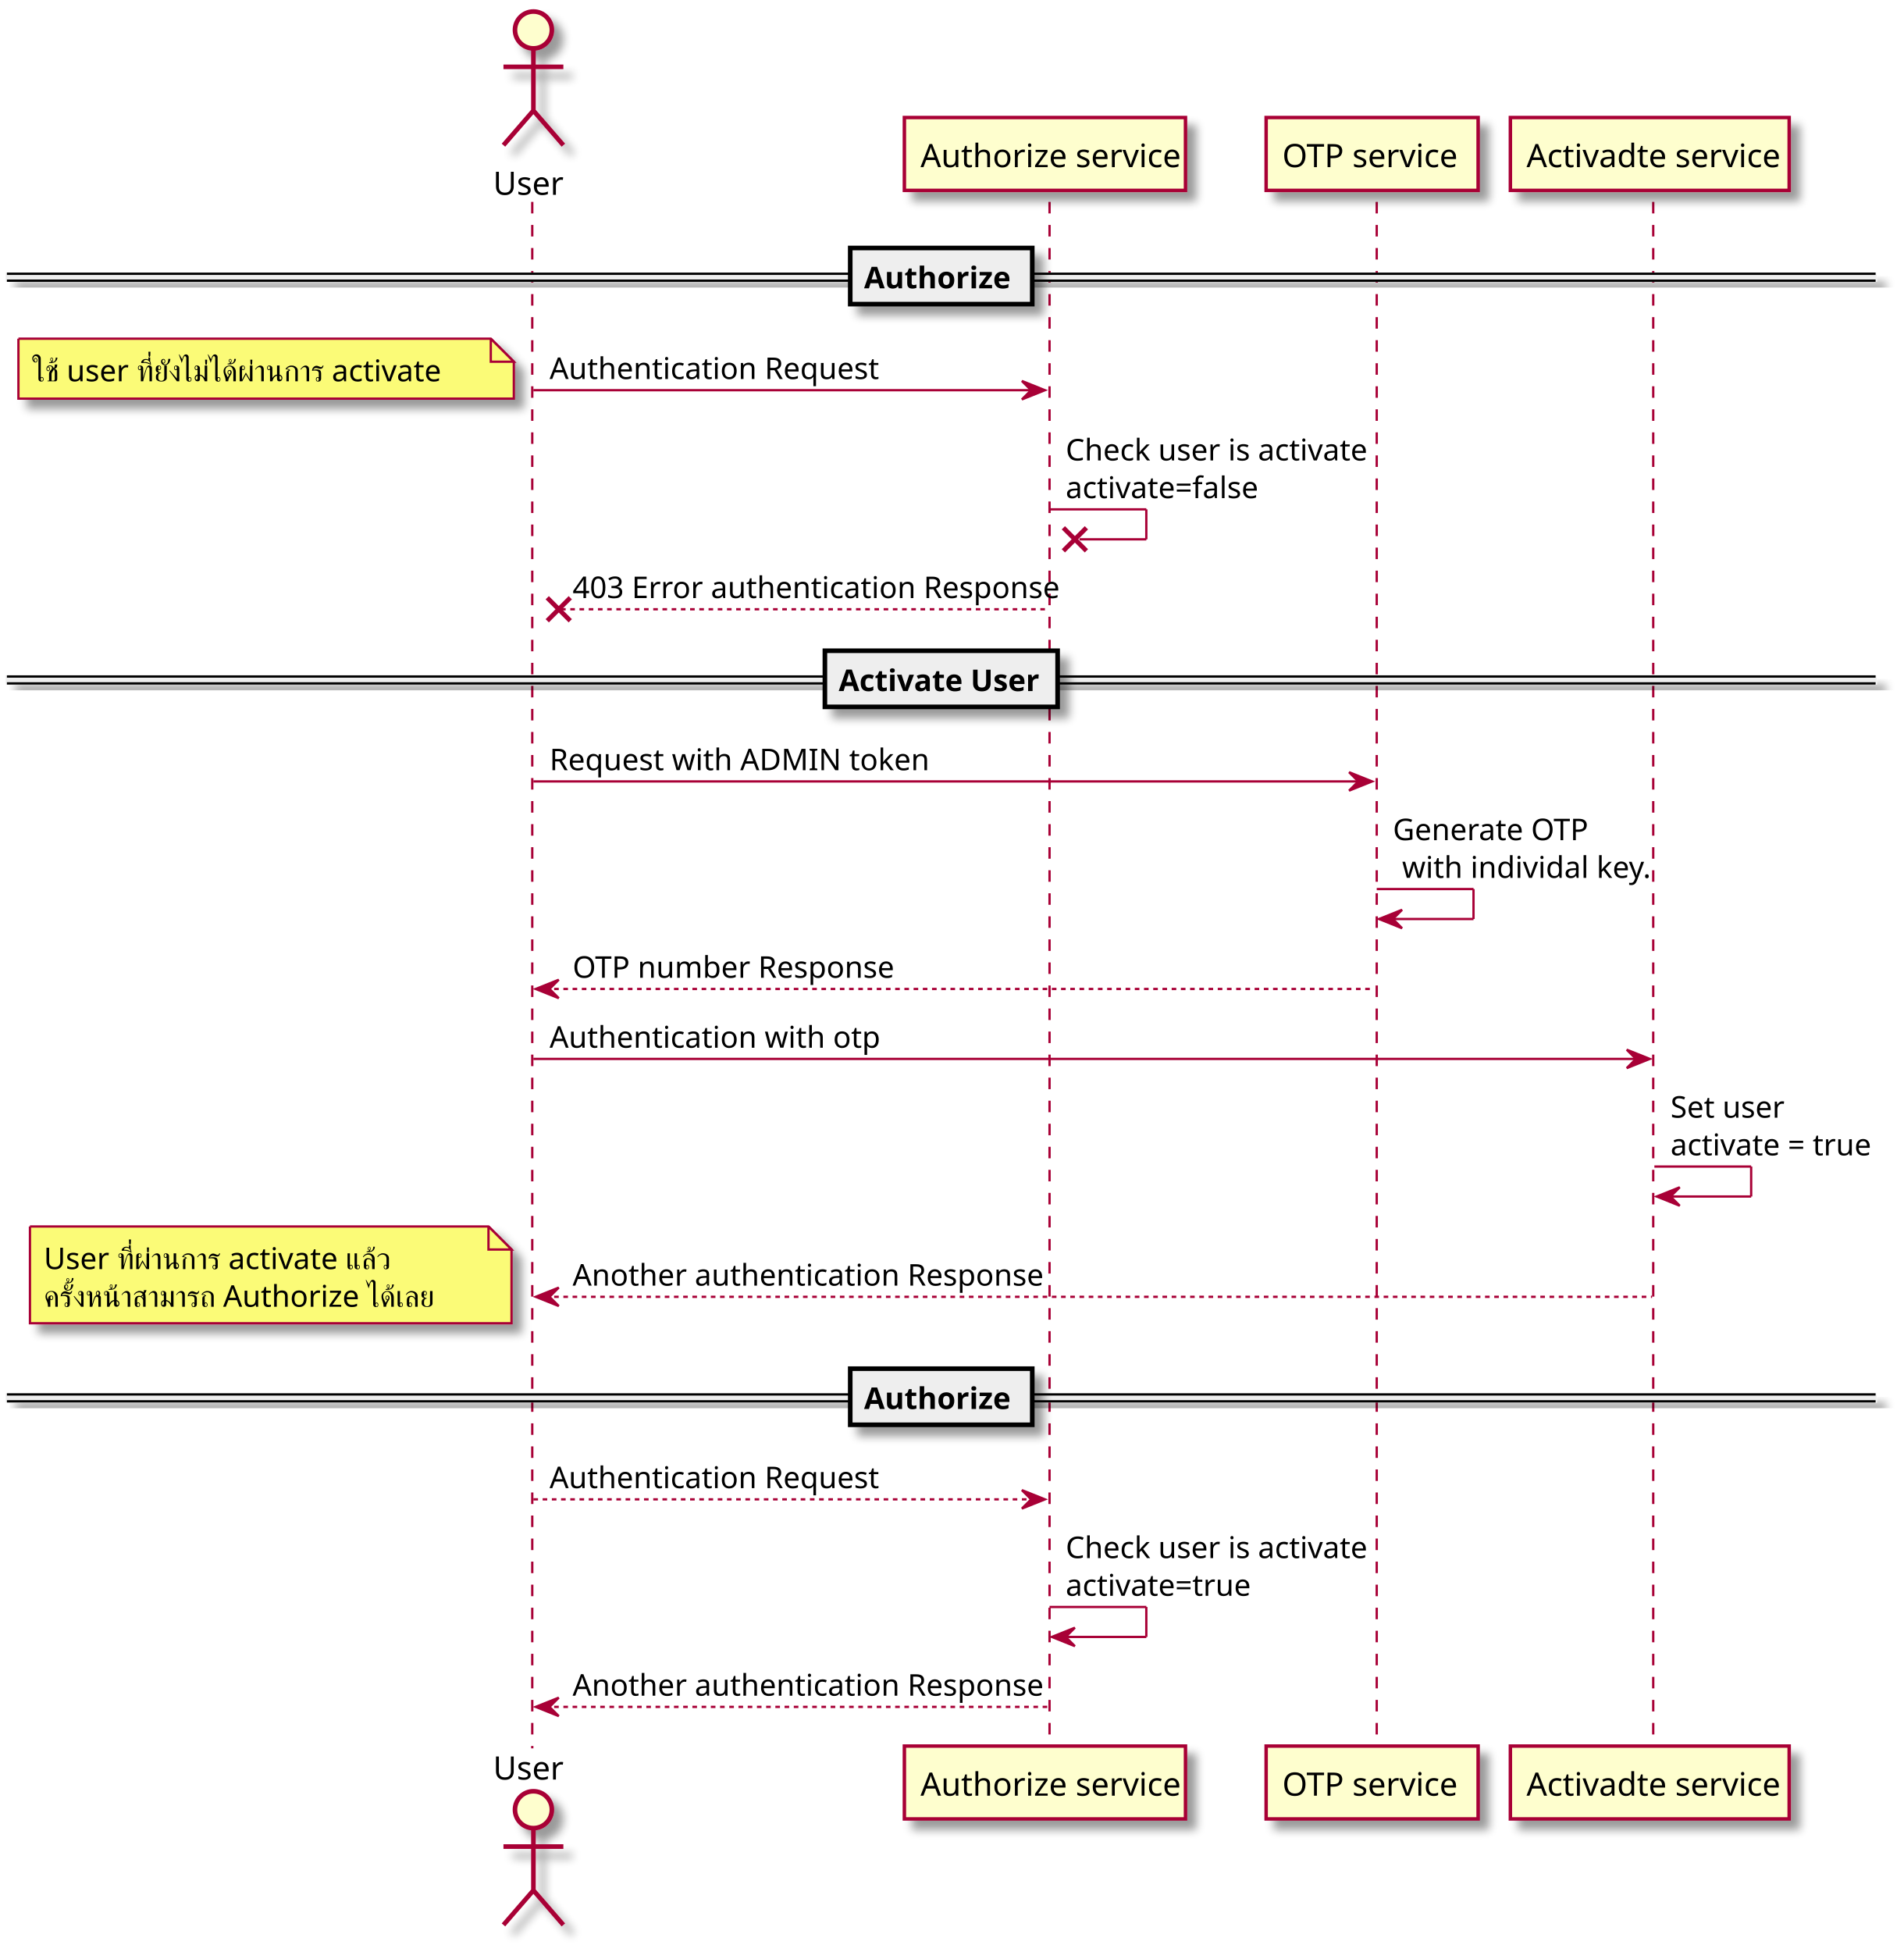
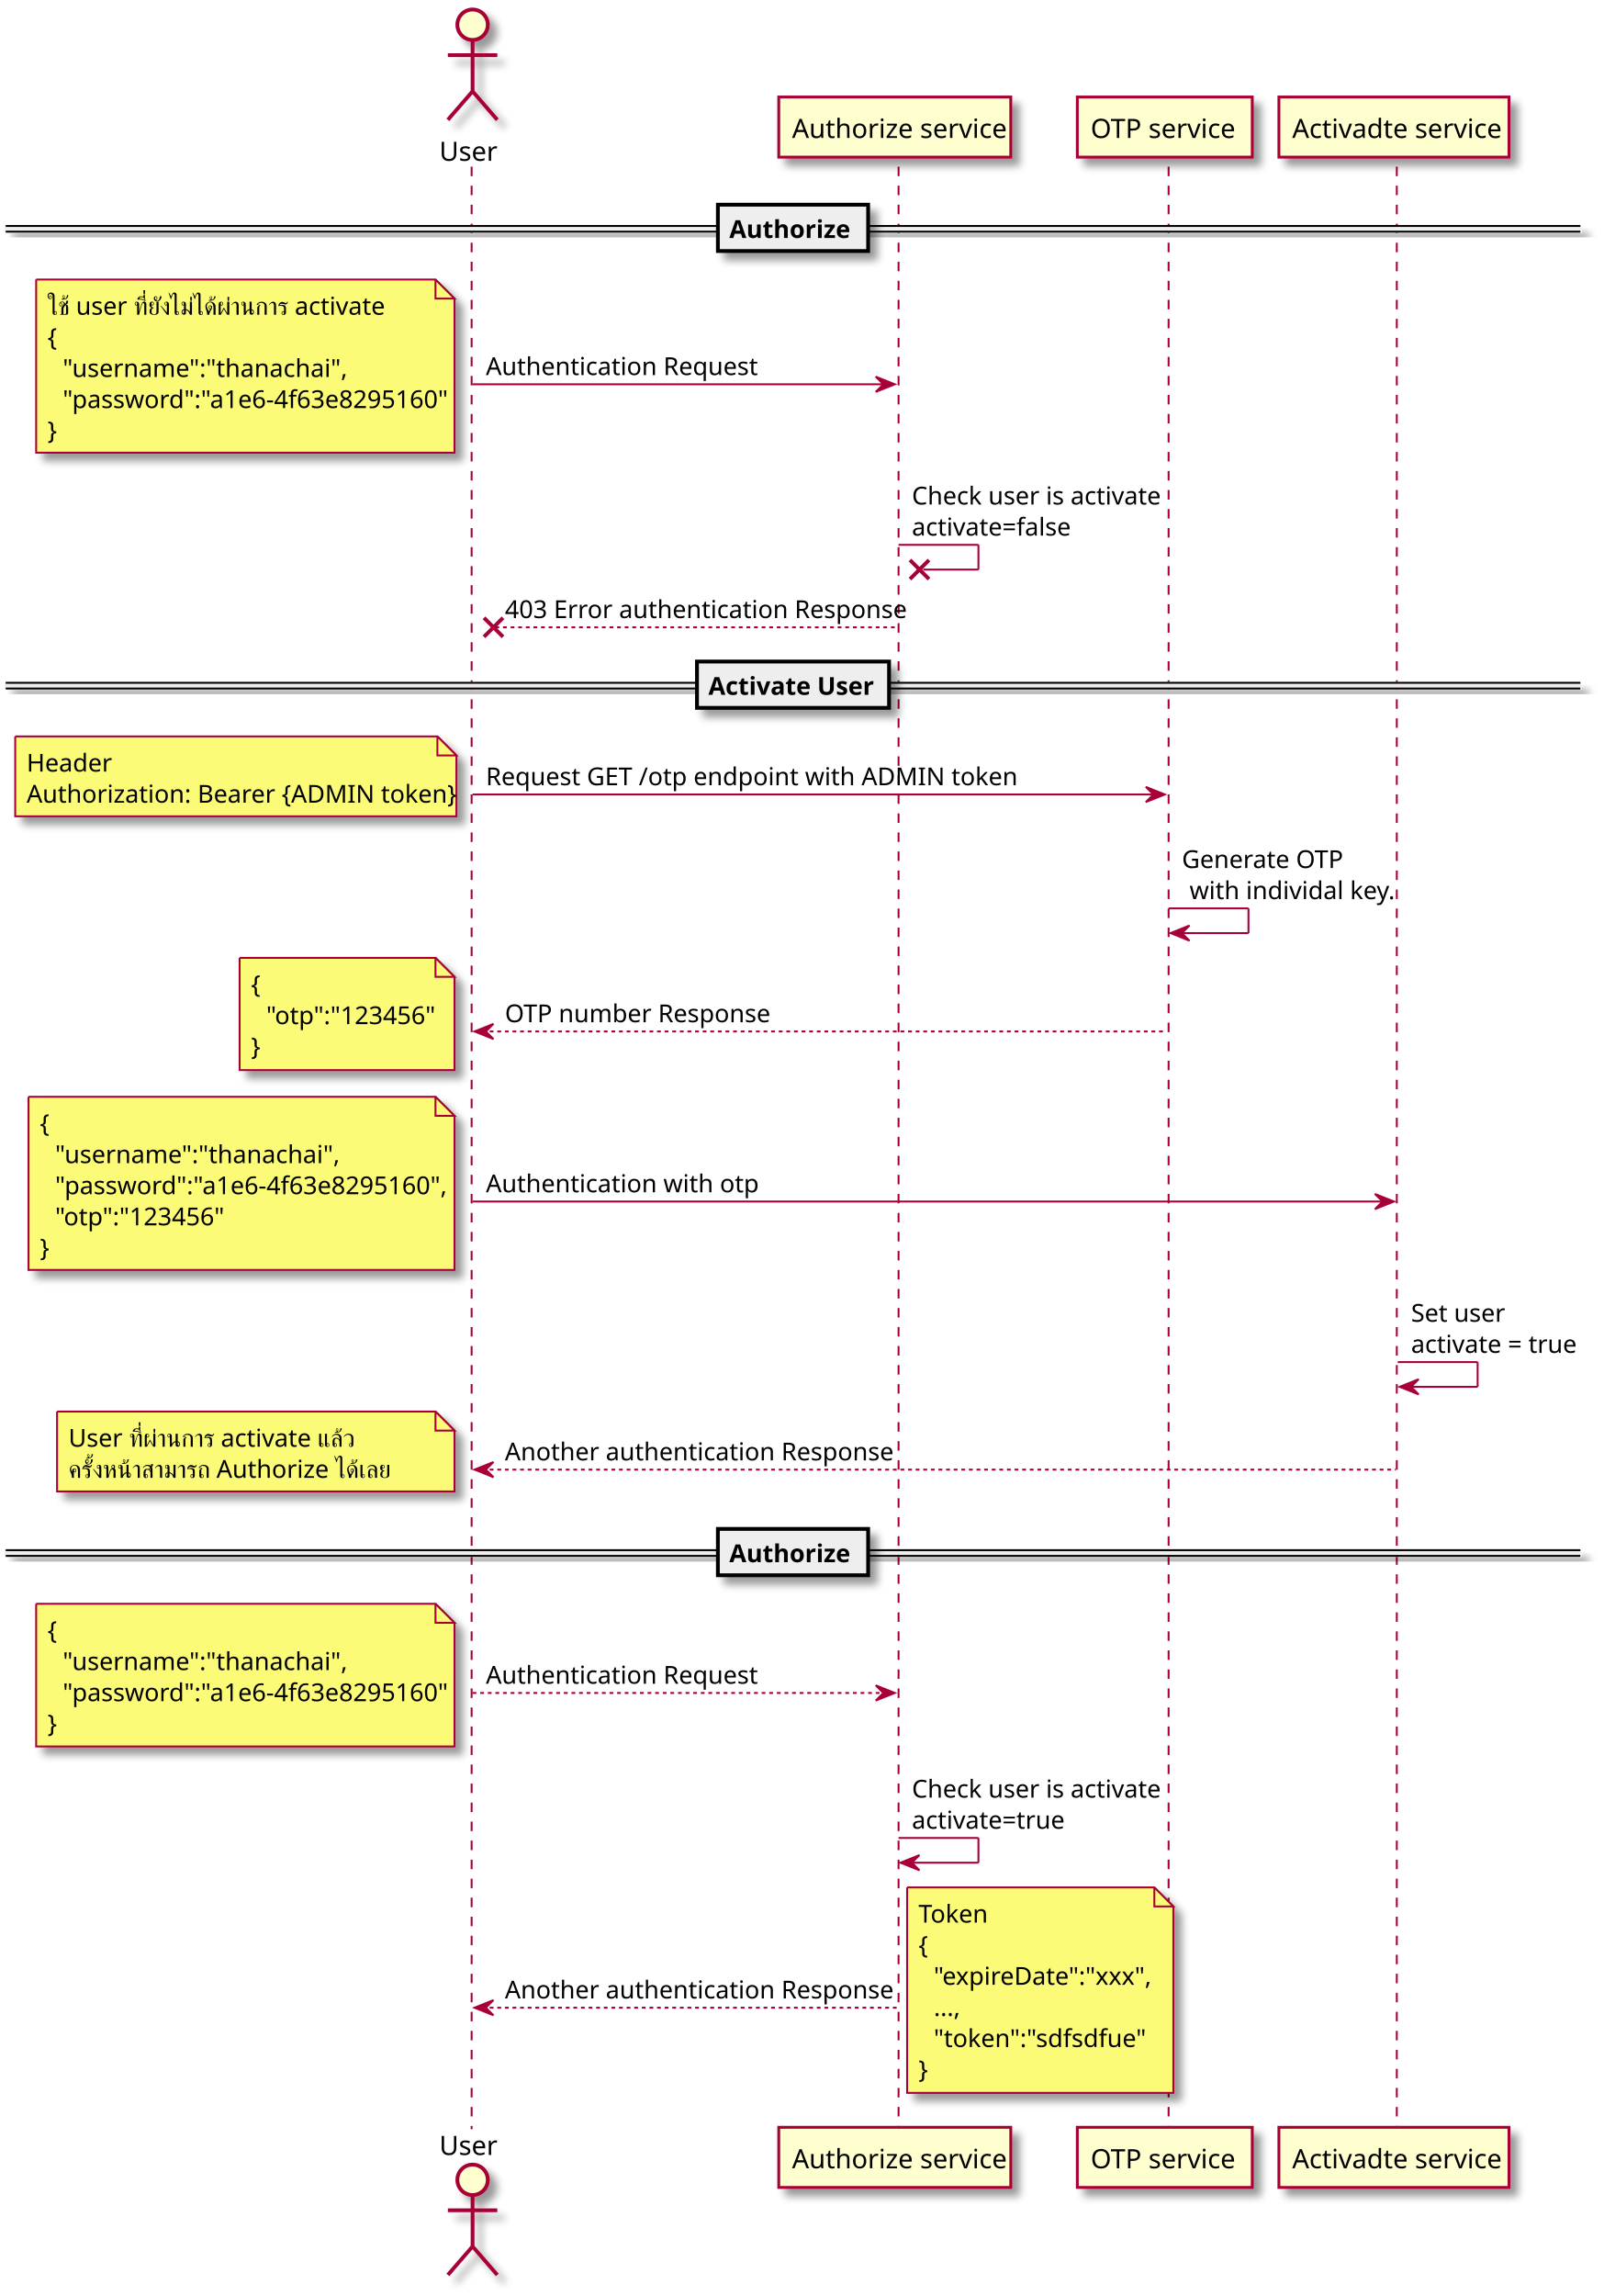
- <svg xmlns="http://www.w3.org/2000/svg" contentScriptType="application/ecmascript" contentStyleType="text/css" height="847px" preserveAspectRatio="none" style="width:826px;height:847px;" version="1.1" viewBox="0 0 826 847" width="826px" zoomAndPan="magnify">
+ <svg xmlns="http://www.w3.org/2000/svg" contentScriptType="application/ecmascript" contentStyleType="text/css" height="1207px" preserveAspectRatio="none" style="width:843px;height:1207px;" version="1.1" viewBox="0 0 843 1207" width="843px" zoomAndPan="magnify">
  <defs>
-     <filter height="300%" id="fvis1w9tyepz7" width="300%" x="-1" y="-1">
+     <filter height="300%" id="fhvqhu3u4cafa" width="300%" x="-1" y="-1">
      <feGaussianBlur result="blurOut" stdDeviation="2.0" />
      <feColorMatrix in="blurOut" result="blurOut2" type="matrix" values="0 0 0 0 0 0 0 0 0 0 0 0 0 0 0 0 0 0 .4 0" />
      <feOffset dx="4.0" dy="4.0" in="blurOut2" result="blurOut3" />
      <feBlend in="SourceGraphic" in2="blurOut3" mode="normal" />
    </filter>
  </defs>
  <g>
-     <line style="stroke: #A80036; stroke-width: 1.0; stroke-dasharray: 5.0,5.0;" x1="231" x2="231" y1="87.609" y2="758.641" />
-     <line style="stroke: #A80036; stroke-width: 1.0; stroke-dasharray: 5.0,5.0;" x1="455.5" x2="455.5" y1="87.609" y2="758.641" />
-     <line style="stroke: #A80036; stroke-width: 1.0; stroke-dasharray: 5.0,5.0;" x1="597.5" x2="597.5" y1="87.609" y2="758.641" />
-     <line style="stroke: #A80036; stroke-width: 1.0; stroke-dasharray: 5.0,5.0;" x1="717.5" x2="717.5" y1="87.609" y2="758.641" />
-     <text fill="#000000" font-family="sans-serif" font-size="14" lengthAdjust="spacingAndGlyphs" textLength="29" x="214" y="84.533">User</text>
-     <ellipse cx="231.5" cy="13" fill="#FEFECE" filter="url(#fvis1w9tyepz7)" rx="8" ry="8" style="stroke: #A80036; stroke-width: 2.0;" />
-     <path d="M231.5,21 L231.5,48 M218.5,29 L244.5,29 M231.5,48 L218.5,63 M231.5,48 L244.5,63 " fill="none" filter="url(#fvis1w9tyepz7)" style="stroke: #A80036; stroke-width: 2.0;" />
-     <text fill="#000000" font-family="sans-serif" font-size="14" lengthAdjust="spacingAndGlyphs" textLength="29" x="214" y="772.174">User</text>
-     <ellipse cx="231.5" cy="785.25" fill="#FEFECE" filter="url(#fvis1w9tyepz7)" rx="8" ry="8" style="stroke: #A80036; stroke-width: 2.0;" />
-     <path d="M231.5,793.25 L231.5,820.25 M218.5,801.25 L244.5,801.25 M231.5,820.25 L218.5,835.25 M231.5,820.25 L244.5,835.25 " fill="none" filter="url(#fvis1w9tyepz7)" style="stroke: #A80036; stroke-width: 2.0;" />
-     <rect fill="#FEFECE" filter="url(#fvis1w9tyepz7)" height="31.609" style="stroke: #A80036; stroke-width: 1.5;" width="122" x="392.5" y="51" />
-     <text fill="#000000" font-family="sans-serif" font-size="14" lengthAdjust="spacingAndGlyphs" textLength="108" x="399.5" y="72.533">Authorize service</text>
-     <rect fill="#FEFECE" filter="url(#fvis1w9tyepz7)" height="31.609" style="stroke: #A80036; stroke-width: 1.5;" width="122" x="392.5" y="757.641" />
-     <text fill="#000000" font-family="sans-serif" font-size="14" lengthAdjust="spacingAndGlyphs" textLength="108" x="399.5" y="779.174">Authorize service</text>
-     <rect fill="#FEFECE" filter="url(#fvis1w9tyepz7)" height="31.609" style="stroke: #A80036; stroke-width: 1.5;" width="92" x="549.5" y="51" />
-     <text fill="#000000" font-family="sans-serif" font-size="14" lengthAdjust="spacingAndGlyphs" textLength="78" x="556.5" y="72.533">OTP service</text>
-     <rect fill="#FEFECE" filter="url(#fvis1w9tyepz7)" height="31.609" style="stroke: #A80036; stroke-width: 1.5;" width="92" x="549.5" y="757.641" />
-     <text fill="#000000" font-family="sans-serif" font-size="14" lengthAdjust="spacingAndGlyphs" textLength="78" x="556.5" y="779.174">OTP service</text>
-     <rect fill="#FEFECE" filter="url(#fvis1w9tyepz7)" height="31.609" style="stroke: #A80036; stroke-width: 1.5;" width="121" x="655.5" y="51" />
-     <text fill="#000000" font-family="sans-serif" font-size="14" lengthAdjust="spacingAndGlyphs" textLength="107" x="662.5" y="72.533">Activadte service</text>
-     <rect fill="#FEFECE" filter="url(#fvis1w9tyepz7)" height="31.609" style="stroke: #A80036; stroke-width: 1.5;" width="121" x="655.5" y="757.641" />
-     <text fill="#000000" font-family="sans-serif" font-size="14" lengthAdjust="spacingAndGlyphs" textLength="107" x="662.5" y="779.174">Activadte service</text>
-     <rect fill="#EEEEEE" filter="url(#fvis1w9tyepz7)" height="3" style="stroke: #EEEEEE; stroke-width: 1.0;" width="811" x="3" y="118.785" />
-     <line style="stroke: #000000; stroke-width: 1.0;" x1="3" x2="814" y1="118.785" y2="118.785" />
-     <line style="stroke: #000000; stroke-width: 1.0;" x1="3" x2="814" y1="121.785" y2="121.785" />
-     <rect fill="#EEEEEE" filter="url(#fvis1w9tyepz7)" height="24.352" style="stroke: #000000; stroke-width: 2.0;" width="79" x="369" y="107.609" />
-     <text fill="#000000" font-family="sans-serif" font-size="13" font-weight="bold" lengthAdjust="spacingAndGlyphs" textLength="61" x="375" y="125.105">Authorize</text>
-     <polygon fill="#A80036" points="443.5,165.312,453.5,169.312,443.5,173.312,447.5,169.312" style="stroke: #A80036; stroke-width: 1.0;" />
-     <line style="stroke: #A80036; stroke-width: 1.0;" x1="231.5" x2="449.5" y1="169.312" y2="169.312" />
-     <text fill="#000000" font-family="sans-serif" font-size="13" lengthAdjust="spacingAndGlyphs" textLength="135" x="238.5" y="164.456">Authentication Request</text>
-     <path d="M8,146.961 L8,172.961 L223,172.961 L223,156.961 L213,146.961 L8,146.961 " fill="#FBFB77" filter="url(#fvis1w9tyepz7)" style="stroke: #A80036; stroke-width: 1.0;" />
-     <path d="M213,146.961 L213,156.961 L223,156.961 L213,146.961 " fill="#FBFB77" style="stroke: #A80036; stroke-width: 1.0;" />
-     <text fill="#000000" font-family="sans-serif" font-size="13" lengthAdjust="spacingAndGlyphs" textLength="194" x="14" y="165.456">ใช้ user ที่ยังไม่ได้ผ่านการ activate</text>
-     <line style="stroke: #A80036; stroke-width: 1.0;" x1="455.5" x2="497.5" y1="221.016" y2="221.016" />
-     <line style="stroke: #A80036; stroke-width: 1.0;" x1="497.5" x2="497.5" y1="221.016" y2="234.016" />
-     <line style="stroke: #A80036; stroke-width: 1.0;" x1="468.5" x2="497.5" y1="234.016" y2="234.016" />
-     <line style="stroke: #A80036; stroke-width: 2.0;" x1="461.5" x2="471.5" y1="229.016" y2="239.016" />
-     <line style="stroke: #A80036; stroke-width: 2.0;" x1="461.5" x2="471.5" y1="239.016" y2="229.016" />
-     <text fill="#000000" font-family="sans-serif" font-size="13" lengthAdjust="spacingAndGlyphs" textLength="128" x="462.5" y="199.808">Check user is activate</text>
-     <text fill="#000000" font-family="sans-serif" font-size="13" lengthAdjust="spacingAndGlyphs" textLength="79" x="462.5" y="216.159">activate=false</text>
-     <line style="stroke: #A80036; stroke-width: 2.0;" x1="237.5" x2="247.5" y1="259.367" y2="269.367" />
-     <line style="stroke: #A80036; stroke-width: 2.0;" x1="237.5" x2="247.5" y1="269.367" y2="259.367" />
-     <line style="stroke: #A80036; stroke-width: 1.0; stroke-dasharray: 2.0,2.0;" x1="243.5" x2="454.5" y1="264.367" y2="264.367" />
-     <text fill="#000000" font-family="sans-serif" font-size="13" lengthAdjust="spacingAndGlyphs" textLength="200" x="248.5" y="259.511">403 Error authentication Response</text>
-     <rect fill="#EEEEEE" filter="url(#fvis1w9tyepz7)" height="3" style="stroke: #EEEEEE; stroke-width: 1.0;" width="811" x="3" y="293.543" />
-     <line style="stroke: #000000; stroke-width: 1.0;" x1="3" x2="814" y1="293.543" y2="293.543" />
-     <line style="stroke: #000000; stroke-width: 1.0;" x1="3" x2="814" y1="296.543" y2="296.543" />
-     <rect fill="#EEEEEE" filter="url(#fvis1w9tyepz7)" height="24.352" style="stroke: #000000; stroke-width: 2.0;" width="101" x="358" y="282.367" />
-     <text fill="#000000" font-family="sans-serif" font-size="13" font-weight="bold" lengthAdjust="spacingAndGlyphs" textLength="83" x="364" y="299.862">Activate User</text>
-     <polygon fill="#A80036" points="585.5,335.07,595.5,339.07,585.5,343.07,589.5,339.07" style="stroke: #A80036; stroke-width: 1.0;" />
-     <line style="stroke: #A80036; stroke-width: 1.0;" x1="231.5" x2="591.5" y1="339.07" y2="339.07" />
-     <text fill="#000000" font-family="sans-serif" font-size="13" lengthAdjust="spacingAndGlyphs" textLength="156" x="238.5" y="334.214">Request with ADMIN token</text>
-     <line style="stroke: #A80036; stroke-width: 1.0;" x1="597.5" x2="639.5" y1="385.773" y2="385.773" />
-     <line style="stroke: #A80036; stroke-width: 1.0;" x1="639.5" x2="639.5" y1="385.773" y2="398.773" />
-     <line style="stroke: #A80036; stroke-width: 1.0;" x1="598.5" x2="639.5" y1="398.773" y2="398.773" />
-     <polygon fill="#A80036" points="608.5,394.773,598.5,398.773,608.5,402.773,604.5,398.773" style="stroke: #A80036; stroke-width: 1.0;" />
-     <text fill="#000000" font-family="sans-serif" font-size="13" lengthAdjust="spacingAndGlyphs" textLength="83" x="604.5" y="364.565">Generate OTP</text>
-     <text fill="#000000" font-family="sans-serif" font-size="13" lengthAdjust="spacingAndGlyphs" textLength="101" x="608.5" y="380.917">with individal key.</text>
-     <polygon fill="#A80036" points="242.5,425.125,232.5,429.125,242.5,433.125,238.5,429.125" style="stroke: #A80036; stroke-width: 1.0;" />
-     <line style="stroke: #A80036; stroke-width: 1.0; stroke-dasharray: 2.0,2.0;" x1="236.5" x2="596.5" y1="429.125" y2="429.125" />
-     <text fill="#000000" font-family="sans-serif" font-size="13" lengthAdjust="spacingAndGlyphs" textLength="135" x="248.5" y="424.269">OTP number Response</text>
-     <polygon fill="#A80036" points="706,455.477,716,459.477,706,463.477,710,459.477" style="stroke: #A80036; stroke-width: 1.0;" />
-     <line style="stroke: #A80036; stroke-width: 1.0;" x1="231.5" x2="712" y1="459.477" y2="459.477" />
-     <text fill="#000000" font-family="sans-serif" font-size="13" lengthAdjust="spacingAndGlyphs" textLength="132" x="238.5" y="454.62">Authentication with otp</text>
-     <line style="stroke: #A80036; stroke-width: 1.0;" x1="718" x2="760" y1="506.18" y2="506.18" />
-     <line style="stroke: #A80036; stroke-width: 1.0;" x1="760" x2="760" y1="506.18" y2="519.18" />
-     <line style="stroke: #A80036; stroke-width: 1.0;" x1="719" x2="760" y1="519.18" y2="519.18" />
-     <polygon fill="#A80036" points="729,515.18,719,519.18,729,523.18,725,519.18" style="stroke: #A80036; stroke-width: 1.0;" />
-     <text fill="#000000" font-family="sans-serif" font-size="13" lengthAdjust="spacingAndGlyphs" textLength="49" x="725" y="484.972">Set user</text>
-     <text fill="#000000" font-family="sans-serif" font-size="13" lengthAdjust="spacingAndGlyphs" textLength="82" x="725" y="501.323">activate = true</text>
-     <polygon fill="#A80036" points="242.5,558.707,232.5,562.707,242.5,566.707,238.5,562.707" style="stroke: #A80036; stroke-width: 1.0;" />
-     <line style="stroke: #A80036; stroke-width: 1.0; stroke-dasharray: 2.0,2.0;" x1="236.5" x2="717" y1="562.707" y2="562.707" />
-     <text fill="#000000" font-family="sans-serif" font-size="13" lengthAdjust="spacingAndGlyphs" textLength="192" x="248.5" y="557.851">Another authentication Response</text>
-     <path d="M13,532.18 L13,574.18 L222,574.18 L222,542.18 L212,532.18 L13,532.18 " fill="#FBFB77" filter="url(#fvis1w9tyepz7)" style="stroke: #A80036; stroke-width: 1.0;" />
-     <path d="M212,532.18 L212,542.18 L222,542.18 L212,532.18 " fill="#FBFB77" style="stroke: #A80036; stroke-width: 1.0;" />
-     <text fill="#000000" font-family="sans-serif" font-size="13" lengthAdjust="spacingAndGlyphs" textLength="160" x="19" y="550.675">User ที่ผ่านการ activate แล้ว</text>
-     <text fill="#000000" font-family="sans-serif" font-size="13" lengthAdjust="spacingAndGlyphs" textLength="188" x="19" y="567.026">ครั้งหน้าสามารถ Authorize ได้เลย</text>
-     <rect fill="#EEEEEE" filter="url(#fvis1w9tyepz7)" height="3" style="stroke: #EEEEEE; stroke-width: 1.0;" width="811" x="3" y="605.059" />
-     <line style="stroke: #000000; stroke-width: 1.0;" x1="3" x2="814" y1="605.059" y2="605.059" />
-     <line style="stroke: #000000; stroke-width: 1.0;" x1="3" x2="814" y1="608.059" y2="608.059" />
-     <rect fill="#EEEEEE" filter="url(#fvis1w9tyepz7)" height="24.352" style="stroke: #000000; stroke-width: 2.0;" width="79" x="369" y="593.883" />
-     <text fill="#000000" font-family="sans-serif" font-size="13" font-weight="bold" lengthAdjust="spacingAndGlyphs" textLength="61" x="375" y="611.378">Authorize</text>
-     <polygon fill="#A80036" points="443.5,646.586,453.5,650.586,443.5,654.586,447.5,650.586" style="stroke: #A80036; stroke-width: 1.0;" />
-     <line style="stroke: #A80036; stroke-width: 1.0; stroke-dasharray: 2.0,2.0;" x1="231.5" x2="449.5" y1="650.586" y2="650.586" />
-     <text fill="#000000" font-family="sans-serif" font-size="13" lengthAdjust="spacingAndGlyphs" textLength="135" x="238.5" y="645.73">Authentication Request</text>
-     <line style="stroke: #A80036; stroke-width: 1.0;" x1="455.5" x2="497.5" y1="697.289" y2="697.289" />
-     <line style="stroke: #A80036; stroke-width: 1.0;" x1="497.5" x2="497.5" y1="697.289" y2="710.289" />
-     <line style="stroke: #A80036; stroke-width: 1.0;" x1="456.5" x2="497.5" y1="710.289" y2="710.289" />
-     <polygon fill="#A80036" points="466.5,706.289,456.5,710.289,466.5,714.289,462.5,710.289" style="stroke: #A80036; stroke-width: 1.0;" />
-     <text fill="#000000" font-family="sans-serif" font-size="13" lengthAdjust="spacingAndGlyphs" textLength="128" x="462.5" y="676.081">Check user is activate</text>
-     <text fill="#000000" font-family="sans-serif" font-size="13" lengthAdjust="spacingAndGlyphs" textLength="74" x="462.5" y="692.433">activate=true</text>
-     <polygon fill="#A80036" points="242.5,736.641,232.5,740.641,242.5,744.641,238.5,740.641" style="stroke: #A80036; stroke-width: 1.0;" />
-     <line style="stroke: #A80036; stroke-width: 1.0; stroke-dasharray: 2.0,2.0;" x1="236.5" x2="454.5" y1="740.641" y2="740.641" />
-     <text fill="#000000" font-family="sans-serif" font-size="13" lengthAdjust="spacingAndGlyphs" textLength="192" x="248.5" y="735.784">Another authentication Response</text>
+     <line style="stroke: #A80036; stroke-width: 1.0; stroke-dasharray: 5.0,5.0;" x1="248" x2="248" y1="87.609" y2="1119.32" />
+     <line style="stroke: #A80036; stroke-width: 1.0; stroke-dasharray: 5.0,5.0;" x1="472.5" x2="472.5" y1="87.609" y2="1119.32" />
+     <line style="stroke: #A80036; stroke-width: 1.0; stroke-dasharray: 5.0,5.0;" x1="614.5" x2="614.5" y1="87.609" y2="1119.32" />
+     <line style="stroke: #A80036; stroke-width: 1.0; stroke-dasharray: 5.0,5.0;" x1="734.5" x2="734.5" y1="87.609" y2="1119.32" />
+     <text fill="#000000" font-family="sans-serif" font-size="14" lengthAdjust="spacingAndGlyphs" textLength="29" x="231" y="84.533">User</text>
+     <ellipse cx="248.5" cy="13" fill="#FEFECE" filter="url(#fhvqhu3u4cafa)" rx="8" ry="8" style="stroke: #A80036; stroke-width: 2.0;" />
+     <path d="M248.5,21 L248.5,48 M235.5,29 L261.5,29 M248.5,48 L235.5,63 M248.5,48 L261.5,63 " fill="none" filter="url(#fhvqhu3u4cafa)" style="stroke: #A80036; stroke-width: 2.0;" />
+     <text fill="#000000" font-family="sans-serif" font-size="14" lengthAdjust="spacingAndGlyphs" textLength="29" x="231" y="1132.853">User</text>
+     <ellipse cx="248.5" cy="1145.93" fill="#FEFECE" filter="url(#fhvqhu3u4cafa)" rx="8" ry="8" style="stroke: #A80036; stroke-width: 2.0;" />
+     <path d="M248.5,1153.93 L248.5,1180.93 M235.5,1161.93 L261.5,1161.93 M248.5,1180.93 L235.5,1195.93 M248.5,1180.93 L261.5,1195.93 " fill="none" filter="url(#fhvqhu3u4cafa)" style="stroke: #A80036; stroke-width: 2.0;" />
+     <rect fill="#FEFECE" filter="url(#fhvqhu3u4cafa)" height="31.609" style="stroke: #A80036; stroke-width: 1.5;" width="122" x="409.5" y="51" />
+     <text fill="#000000" font-family="sans-serif" font-size="14" lengthAdjust="spacingAndGlyphs" textLength="108" x="416.5" y="72.533">Authorize service</text>
+     <rect fill="#FEFECE" filter="url(#fhvqhu3u4cafa)" height="31.609" style="stroke: #A80036; stroke-width: 1.5;" width="122" x="409.5" y="1118.32" />
+     <text fill="#000000" font-family="sans-serif" font-size="14" lengthAdjust="spacingAndGlyphs" textLength="108" x="416.5" y="1139.853">Authorize service</text>
+     <rect fill="#FEFECE" filter="url(#fhvqhu3u4cafa)" height="31.609" style="stroke: #A80036; stroke-width: 1.5;" width="92" x="566.5" y="51" />
+     <text fill="#000000" font-family="sans-serif" font-size="14" lengthAdjust="spacingAndGlyphs" textLength="78" x="573.5" y="72.533">OTP service</text>
+     <rect fill="#FEFECE" filter="url(#fhvqhu3u4cafa)" height="31.609" style="stroke: #A80036; stroke-width: 1.5;" width="92" x="566.5" y="1118.32" />
+     <text fill="#000000" font-family="sans-serif" font-size="14" lengthAdjust="spacingAndGlyphs" textLength="78" x="573.5" y="1139.853">OTP service</text>
+     <rect fill="#FEFECE" filter="url(#fhvqhu3u4cafa)" height="31.609" style="stroke: #A80036; stroke-width: 1.5;" width="121" x="672.5" y="51" />
+     <text fill="#000000" font-family="sans-serif" font-size="14" lengthAdjust="spacingAndGlyphs" textLength="107" x="679.5" y="72.533">Activadte service</text>
+     <rect fill="#FEFECE" filter="url(#fhvqhu3u4cafa)" height="31.609" style="stroke: #A80036; stroke-width: 1.5;" width="121" x="672.5" y="1118.32" />
+     <text fill="#000000" font-family="sans-serif" font-size="14" lengthAdjust="spacingAndGlyphs" textLength="107" x="679.5" y="1139.853">Activadte service</text>
+     <rect fill="#EEEEEE" filter="url(#fhvqhu3u4cafa)" height="3" style="stroke: #EEEEEE; stroke-width: 1.0;" width="828" x="3" y="118.785" />
+     <line style="stroke: #000000; stroke-width: 1.0;" x1="3" x2="831" y1="118.785" y2="118.785" />
+     <line style="stroke: #000000; stroke-width: 1.0;" x1="3" x2="831" y1="121.785" y2="121.785" />
+     <rect fill="#EEEEEE" filter="url(#fhvqhu3u4cafa)" height="24.352" style="stroke: #000000; stroke-width: 2.0;" width="79" x="377.5" y="107.609" />
+     <text fill="#000000" font-family="sans-serif" font-size="13" font-weight="bold" lengthAdjust="spacingAndGlyphs" textLength="61" x="383.5" y="125.105">Authorize</text>
+     <polygon fill="#A80036" points="460.5,198.016,470.5,202.016,460.5,206.016,464.5,202.016" style="stroke: #A80036; stroke-width: 1.0;" />
+     <line style="stroke: #A80036; stroke-width: 1.0;" x1="248.5" x2="466.5" y1="202.016" y2="202.016" />
+     <text fill="#000000" font-family="sans-serif" font-size="13" lengthAdjust="spacingAndGlyphs" textLength="135" x="255.5" y="197.159">Authentication Request</text>
+     <path d="M19,146.961 L19,237.961 L239,237.961 L239,156.961 L229,146.961 L19,146.961 " fill="#FBFB77" filter="url(#fhvqhu3u4cafa)" style="stroke: #A80036; stroke-width: 1.0;" />
+     <path d="M229,146.961 L229,156.961 L239,156.961 L229,146.961 " fill="#FBFB77" style="stroke: #A80036; stroke-width: 1.0;" />
+     <text fill="#000000" font-family="sans-serif" font-size="13" lengthAdjust="spacingAndGlyphs" textLength="194" x="25" y="165.456">ใช้ user ที่ยังไม่ได้ผ่านการ activate</text>
+     <text fill="#000000" font-family="sans-serif" font-size="13" lengthAdjust="spacingAndGlyphs" textLength="4" x="25" y="181.808">{</text>
+     <text fill="#000000" font-family="sans-serif" font-size="13" lengthAdjust="spacingAndGlyphs" textLength="141" x="33" y="198.159">"username":"thanachai",</text>
+     <text fill="#000000" font-family="sans-serif" font-size="13" lengthAdjust="spacingAndGlyphs" textLength="191" x="33" y="214.511">"password":"a1e6-4f63e8295160"</text>
+     <text fill="#000000" font-family="sans-serif" font-size="13" lengthAdjust="spacingAndGlyphs" textLength="4" x="25" y="230.862">}</text>
+     <line style="stroke: #A80036; stroke-width: 1.0;" x1="472.5" x2="514.5" y1="286.422" y2="286.422" />
+     <line style="stroke: #A80036; stroke-width: 1.0;" x1="514.5" x2="514.5" y1="286.422" y2="299.422" />
+     <line style="stroke: #A80036; stroke-width: 1.0;" x1="485.5" x2="514.5" y1="299.422" y2="299.422" />
+     <line style="stroke: #A80036; stroke-width: 2.0;" x1="478.5" x2="488.5" y1="294.422" y2="304.422" />
+     <line style="stroke: #A80036; stroke-width: 2.0;" x1="478.5" x2="488.5" y1="304.422" y2="294.422" />
+     <text fill="#000000" font-family="sans-serif" font-size="13" lengthAdjust="spacingAndGlyphs" textLength="128" x="479.5" y="265.214">Check user is activate</text>
+     <text fill="#000000" font-family="sans-serif" font-size="13" lengthAdjust="spacingAndGlyphs" textLength="79" x="479.5" y="281.565">activate=false</text>
+     <line style="stroke: #A80036; stroke-width: 2.0;" x1="254.5" x2="264.5" y1="324.773" y2="334.773" />
+     <line style="stroke: #A80036; stroke-width: 2.0;" x1="254.5" x2="264.5" y1="334.773" y2="324.773" />
+     <line style="stroke: #A80036; stroke-width: 1.0; stroke-dasharray: 2.0,2.0;" x1="260.5" x2="471.5" y1="329.773" y2="329.773" />
+     <text fill="#000000" font-family="sans-serif" font-size="13" lengthAdjust="spacingAndGlyphs" textLength="200" x="265.5" y="324.917">403 Error authentication Response</text>
+     <rect fill="#EEEEEE" filter="url(#fhvqhu3u4cafa)" height="3" style="stroke: #EEEEEE; stroke-width: 1.0;" width="828" x="3" y="358.949" />
+     <line style="stroke: #000000; stroke-width: 1.0;" x1="3" x2="831" y1="358.949" y2="358.949" />
+     <line style="stroke: #000000; stroke-width: 1.0;" x1="3" x2="831" y1="361.949" y2="361.949" />
+     <rect fill="#EEEEEE" filter="url(#fhvqhu3u4cafa)" height="24.352" style="stroke: #000000; stroke-width: 2.0;" width="101" x="366.5" y="347.773" />
+     <text fill="#000000" font-family="sans-serif" font-size="13" font-weight="bold" lengthAdjust="spacingAndGlyphs" textLength="83" x="372.5" y="365.269">Activate User</text>
+     <polygon fill="#A80036" points="602.5,413.652,612.5,417.652,602.5,421.652,606.5,417.652" style="stroke: #A80036; stroke-width: 1.0;" />
+     <line style="stroke: #A80036; stroke-width: 1.0;" x1="248.5" x2="608.5" y1="417.652" y2="417.652" />
+     <text fill="#000000" font-family="sans-serif" font-size="13" lengthAdjust="spacingAndGlyphs" textLength="265" x="255.5" y="412.796">Request GET /otp endpoint with ADMIN token</text>
+     <path d="M8,387.125 L8,429.125 L240,429.125 L240,397.125 L230,387.125 L8,387.125 " fill="#FBFB77" filter="url(#fhvqhu3u4cafa)" style="stroke: #A80036; stroke-width: 1.0;" />
+     <path d="M230,387.125 L230,397.125 L240,397.125 L230,387.125 " fill="#FBFB77" style="stroke: #A80036; stroke-width: 1.0;" />
+     <text fill="#000000" font-family="sans-serif" font-size="13" lengthAdjust="spacingAndGlyphs" textLength="41" x="14" y="405.62">Header</text>
+     <text fill="#000000" font-family="sans-serif" font-size="13" lengthAdjust="spacingAndGlyphs" textLength="211" x="14" y="421.972">Authorization: Bearer {ADMIN token}</text>
+     <line style="stroke: #A80036; stroke-width: 1.0;" x1="614.5" x2="656.5" y1="477.531" y2="477.531" />
+     <line style="stroke: #A80036; stroke-width: 1.0;" x1="656.5" x2="656.5" y1="477.531" y2="490.531" />
+     <line style="stroke: #A80036; stroke-width: 1.0;" x1="615.5" x2="656.5" y1="490.531" y2="490.531" />
+     <polygon fill="#A80036" points="625.5,486.531,615.5,490.531,625.5,494.531,621.5,490.531" style="stroke: #A80036; stroke-width: 1.0;" />
+     <text fill="#000000" font-family="sans-serif" font-size="13" lengthAdjust="spacingAndGlyphs" textLength="83" x="621.5" y="456.323">Generate OTP</text>
+     <text fill="#000000" font-family="sans-serif" font-size="13" lengthAdjust="spacingAndGlyphs" textLength="101" x="625.5" y="472.675">with individal key.</text>
+     <polygon fill="#A80036" points="259.5,538.234,249.5,542.234,259.5,546.234,255.5,542.234" style="stroke: #A80036; stroke-width: 1.0;" />
+     <line style="stroke: #A80036; stroke-width: 1.0; stroke-dasharray: 2.0,2.0;" x1="253.5" x2="613.5" y1="542.234" y2="542.234" />
+     <text fill="#000000" font-family="sans-serif" font-size="13" lengthAdjust="spacingAndGlyphs" textLength="135" x="265.5" y="537.378">OTP number Response</text>
+     <path d="M126,503.531 L126,562.531 L239,562.531 L239,513.531 L229,503.531 L126,503.531 " fill="#FBFB77" filter="url(#fhvqhu3u4cafa)" style="stroke: #A80036; stroke-width: 1.0;" />
+     <path d="M229,503.531 L229,513.531 L239,513.531 L229,503.531 " fill="#FBFB77" style="stroke: #A80036; stroke-width: 1.0;" />
+     <text fill="#000000" font-family="sans-serif" font-size="13" lengthAdjust="spacingAndGlyphs" textLength="4" x="132" y="522.026">{</text>
+     <text fill="#000000" font-family="sans-serif" font-size="13" lengthAdjust="spacingAndGlyphs" textLength="84" x="140" y="538.378">"otp":"123456"</text>
+     <text fill="#000000" font-family="sans-serif" font-size="13" lengthAdjust="spacingAndGlyphs" textLength="4" x="132" y="554.73">}</text>
+     <polygon fill="#A80036" points="723,627.641,733,631.641,723,635.641,727,631.641" style="stroke: #A80036; stroke-width: 1.0;" />
+     <line style="stroke: #A80036; stroke-width: 1.0;" x1="248.5" x2="729" y1="631.641" y2="631.641" />
+     <text fill="#000000" font-family="sans-serif" font-size="13" lengthAdjust="spacingAndGlyphs" textLength="132" x="255.5" y="626.784">Authentication with otp</text>
+     <path d="M15,576.586 L15,667.586 L239,667.586 L239,586.586 L229,576.586 L15,576.586 " fill="#FBFB77" filter="url(#fhvqhu3u4cafa)" style="stroke: #A80036; stroke-width: 1.0;" />
+     <path d="M229,576.586 L229,586.586 L239,586.586 L229,576.586 " fill="#FBFB77" style="stroke: #A80036; stroke-width: 1.0;" />
+     <text fill="#000000" font-family="sans-serif" font-size="13" lengthAdjust="spacingAndGlyphs" textLength="4" x="21" y="595.081">{</text>
+     <text fill="#000000" font-family="sans-serif" font-size="13" lengthAdjust="spacingAndGlyphs" textLength="141" x="29" y="611.433">"username":"thanachai",</text>
+     <text fill="#000000" font-family="sans-serif" font-size="13" lengthAdjust="spacingAndGlyphs" textLength="195" x="29" y="627.784">"password":"a1e6-4f63e8295160",</text>
+     <text fill="#000000" font-family="sans-serif" font-size="13" lengthAdjust="spacingAndGlyphs" textLength="84" x="29" y="644.136">"otp":"123456"</text>
+     <text fill="#000000" font-family="sans-serif" font-size="13" lengthAdjust="spacingAndGlyphs" textLength="4" x="21" y="660.487">}</text>
+     <line style="stroke: #A80036; stroke-width: 1.0;" x1="735" x2="777" y1="716.047" y2="716.047" />
+     <line style="stroke: #A80036; stroke-width: 1.0;" x1="777" x2="777" y1="716.047" y2="729.047" />
+     <line style="stroke: #A80036; stroke-width: 1.0;" x1="736" x2="777" y1="729.047" y2="729.047" />
+     <polygon fill="#A80036" points="746,725.047,736,729.047,746,733.047,742,729.047" style="stroke: #A80036; stroke-width: 1.0;" />
+     <text fill="#000000" font-family="sans-serif" font-size="13" lengthAdjust="spacingAndGlyphs" textLength="49" x="742" y="694.839">Set user</text>
+     <text fill="#000000" font-family="sans-serif" font-size="13" lengthAdjust="spacingAndGlyphs" textLength="82" x="742" y="711.19">activate = true</text>
+     <polygon fill="#A80036" points="259.5,768.574,249.5,772.574,259.5,776.574,255.5,772.574" style="stroke: #A80036; stroke-width: 1.0;" />
+     <line style="stroke: #A80036; stroke-width: 1.0; stroke-dasharray: 2.0,2.0;" x1="253.5" x2="734" y1="772.574" y2="772.574" />
+     <text fill="#000000" font-family="sans-serif" font-size="13" lengthAdjust="spacingAndGlyphs" textLength="192" x="265.5" y="767.718">Another authentication Response</text>
+     <path d="M30,742.047 L30,784.047 L239,784.047 L239,752.047 L229,742.047 L30,742.047 " fill="#FBFB77" filter="url(#fhvqhu3u4cafa)" style="stroke: #A80036; stroke-width: 1.0;" />
+     <path d="M229,742.047 L229,752.047 L239,752.047 L229,742.047 " fill="#FBFB77" style="stroke: #A80036; stroke-width: 1.0;" />
+     <text fill="#000000" font-family="sans-serif" font-size="13" lengthAdjust="spacingAndGlyphs" textLength="160" x="36" y="760.542">User ที่ผ่านการ activate แล้ว</text>
+     <text fill="#000000" font-family="sans-serif" font-size="13" lengthAdjust="spacingAndGlyphs" textLength="188" x="36" y="776.894">ครั้งหน้าสามารถ Authorize ได้เลย</text>
+     <rect fill="#EEEEEE" filter="url(#fhvqhu3u4cafa)" height="3" style="stroke: #EEEEEE; stroke-width: 1.0;" width="828" x="3" y="814.926" />
+     <line style="stroke: #000000; stroke-width: 1.0;" x1="3" x2="831" y1="814.926" y2="814.926" />
+     <line style="stroke: #000000; stroke-width: 1.0;" x1="3" x2="831" y1="817.926" y2="817.926" />
+     <rect fill="#EEEEEE" filter="url(#fhvqhu3u4cafa)" height="24.352" style="stroke: #000000; stroke-width: 2.0;" width="79" x="377.5" y="803.75" />
+     <text fill="#000000" font-family="sans-serif" font-size="13" font-weight="bold" lengthAdjust="spacingAndGlyphs" textLength="61" x="383.5" y="821.245">Authorize</text>
+     <polygon fill="#A80036" points="460.5,885.981,470.5,889.981,460.5,893.981,464.5,889.981" style="stroke: #A80036; stroke-width: 1.0;" />
+     <line style="stroke: #A80036; stroke-width: 1.0; stroke-dasharray: 2.0,2.0;" x1="248.5" x2="466.5" y1="889.981" y2="889.981" />
+     <text fill="#000000" font-family="sans-serif" font-size="13" lengthAdjust="spacingAndGlyphs" textLength="135" x="255.5" y="885.124">Authentication Request</text>
+     <path d="M19,843.102 L19,918.102 L239,918.102 L239,853.102 L229,843.102 L19,843.102 " fill="#FBFB77" filter="url(#fhvqhu3u4cafa)" style="stroke: #A80036; stroke-width: 1.0;" />
+     <path d="M229,843.102 L229,853.102 L239,853.102 L229,843.102 " fill="#FBFB77" style="stroke: #A80036; stroke-width: 1.0;" />
+     <text fill="#000000" font-family="sans-serif" font-size="13" lengthAdjust="spacingAndGlyphs" textLength="4" x="25" y="861.597">{</text>
+     <text fill="#000000" font-family="sans-serif" font-size="13" lengthAdjust="spacingAndGlyphs" textLength="141" x="33" y="877.948">"username":"thanachai",</text>
+     <text fill="#000000" font-family="sans-serif" font-size="13" lengthAdjust="spacingAndGlyphs" textLength="191" x="33" y="894.3">"password":"a1e6-4f63e8295160"</text>
+     <text fill="#000000" font-family="sans-serif" font-size="13" lengthAdjust="spacingAndGlyphs" textLength="4" x="25" y="910.651">}</text>
+     <line style="stroke: #A80036; stroke-width: 1.0;" x1="472.5" x2="514.5" y1="966.211" y2="966.211" />
+     <line style="stroke: #A80036; stroke-width: 1.0;" x1="514.5" x2="514.5" y1="966.211" y2="979.211" />
+     <line style="stroke: #A80036; stroke-width: 1.0;" x1="473.5" x2="514.5" y1="979.211" y2="979.211" />
+     <polygon fill="#A80036" points="483.5,975.211,473.5,979.211,483.5,983.211,479.5,979.211" style="stroke: #A80036; stroke-width: 1.0;" />
+     <text fill="#000000" font-family="sans-serif" font-size="13" lengthAdjust="spacingAndGlyphs" textLength="128" x="479.5" y="945.003">Check user is activate</text>
+     <text fill="#000000" font-family="sans-serif" font-size="13" lengthAdjust="spacingAndGlyphs" textLength="74" x="479.5" y="961.355">activate=true</text>
+     <polygon fill="#A80036" points="259.5,1051.441,249.5,1055.441,259.5,1059.441,255.5,1055.441" style="stroke: #A80036; stroke-width: 1.0;" />
+     <line style="stroke: #A80036; stroke-width: 1.0; stroke-dasharray: 2.0,2.0;" x1="253.5" x2="471.5" y1="1055.441" y2="1055.441" />
+     <text fill="#000000" font-family="sans-serif" font-size="13" lengthAdjust="spacingAndGlyphs" textLength="192" x="265.5" y="1050.585">Another authentication Response</text>
+     <path d="M477,992.211 L477,1100.211 L617,1100.211 L617,1002.211 L607,992.211 L477,992.211 " fill="#FBFB77" filter="url(#fhvqhu3u4cafa)" style="stroke: #A80036; stroke-width: 1.0;" />
+     <path d="M607,992.211 L607,1002.211 L617,1002.211 L607,992.211 " fill="#FBFB77" style="stroke: #A80036; stroke-width: 1.0;" />
+     <text fill="#000000" font-family="sans-serif" font-size="13" lengthAdjust="spacingAndGlyphs" textLength="35" x="483" y="1010.706">Token</text>
+     <text fill="#000000" font-family="sans-serif" font-size="13" lengthAdjust="spacingAndGlyphs" textLength="4" x="483" y="1027.058">{</text>
+     <text fill="#000000" font-family="sans-serif" font-size="13" lengthAdjust="spacingAndGlyphs" textLength="111" x="491" y="1043.409">"expireDate":"xxx",</text>
+     <text fill="#000000" font-family="sans-serif" font-size="13" lengthAdjust="spacingAndGlyphs" textLength="16" x="491" y="1059.761">...,</text>
+     <text fill="#000000" font-family="sans-serif" font-size="13" lengthAdjust="spacingAndGlyphs" textLength="104" x="491" y="1076.112">"token":"sdfsdfue"</text>
+     <text fill="#000000" font-family="sans-serif" font-size="13" lengthAdjust="spacingAndGlyphs" textLength="4" x="483" y="1092.464">}</text>
  </g>
</svg>
